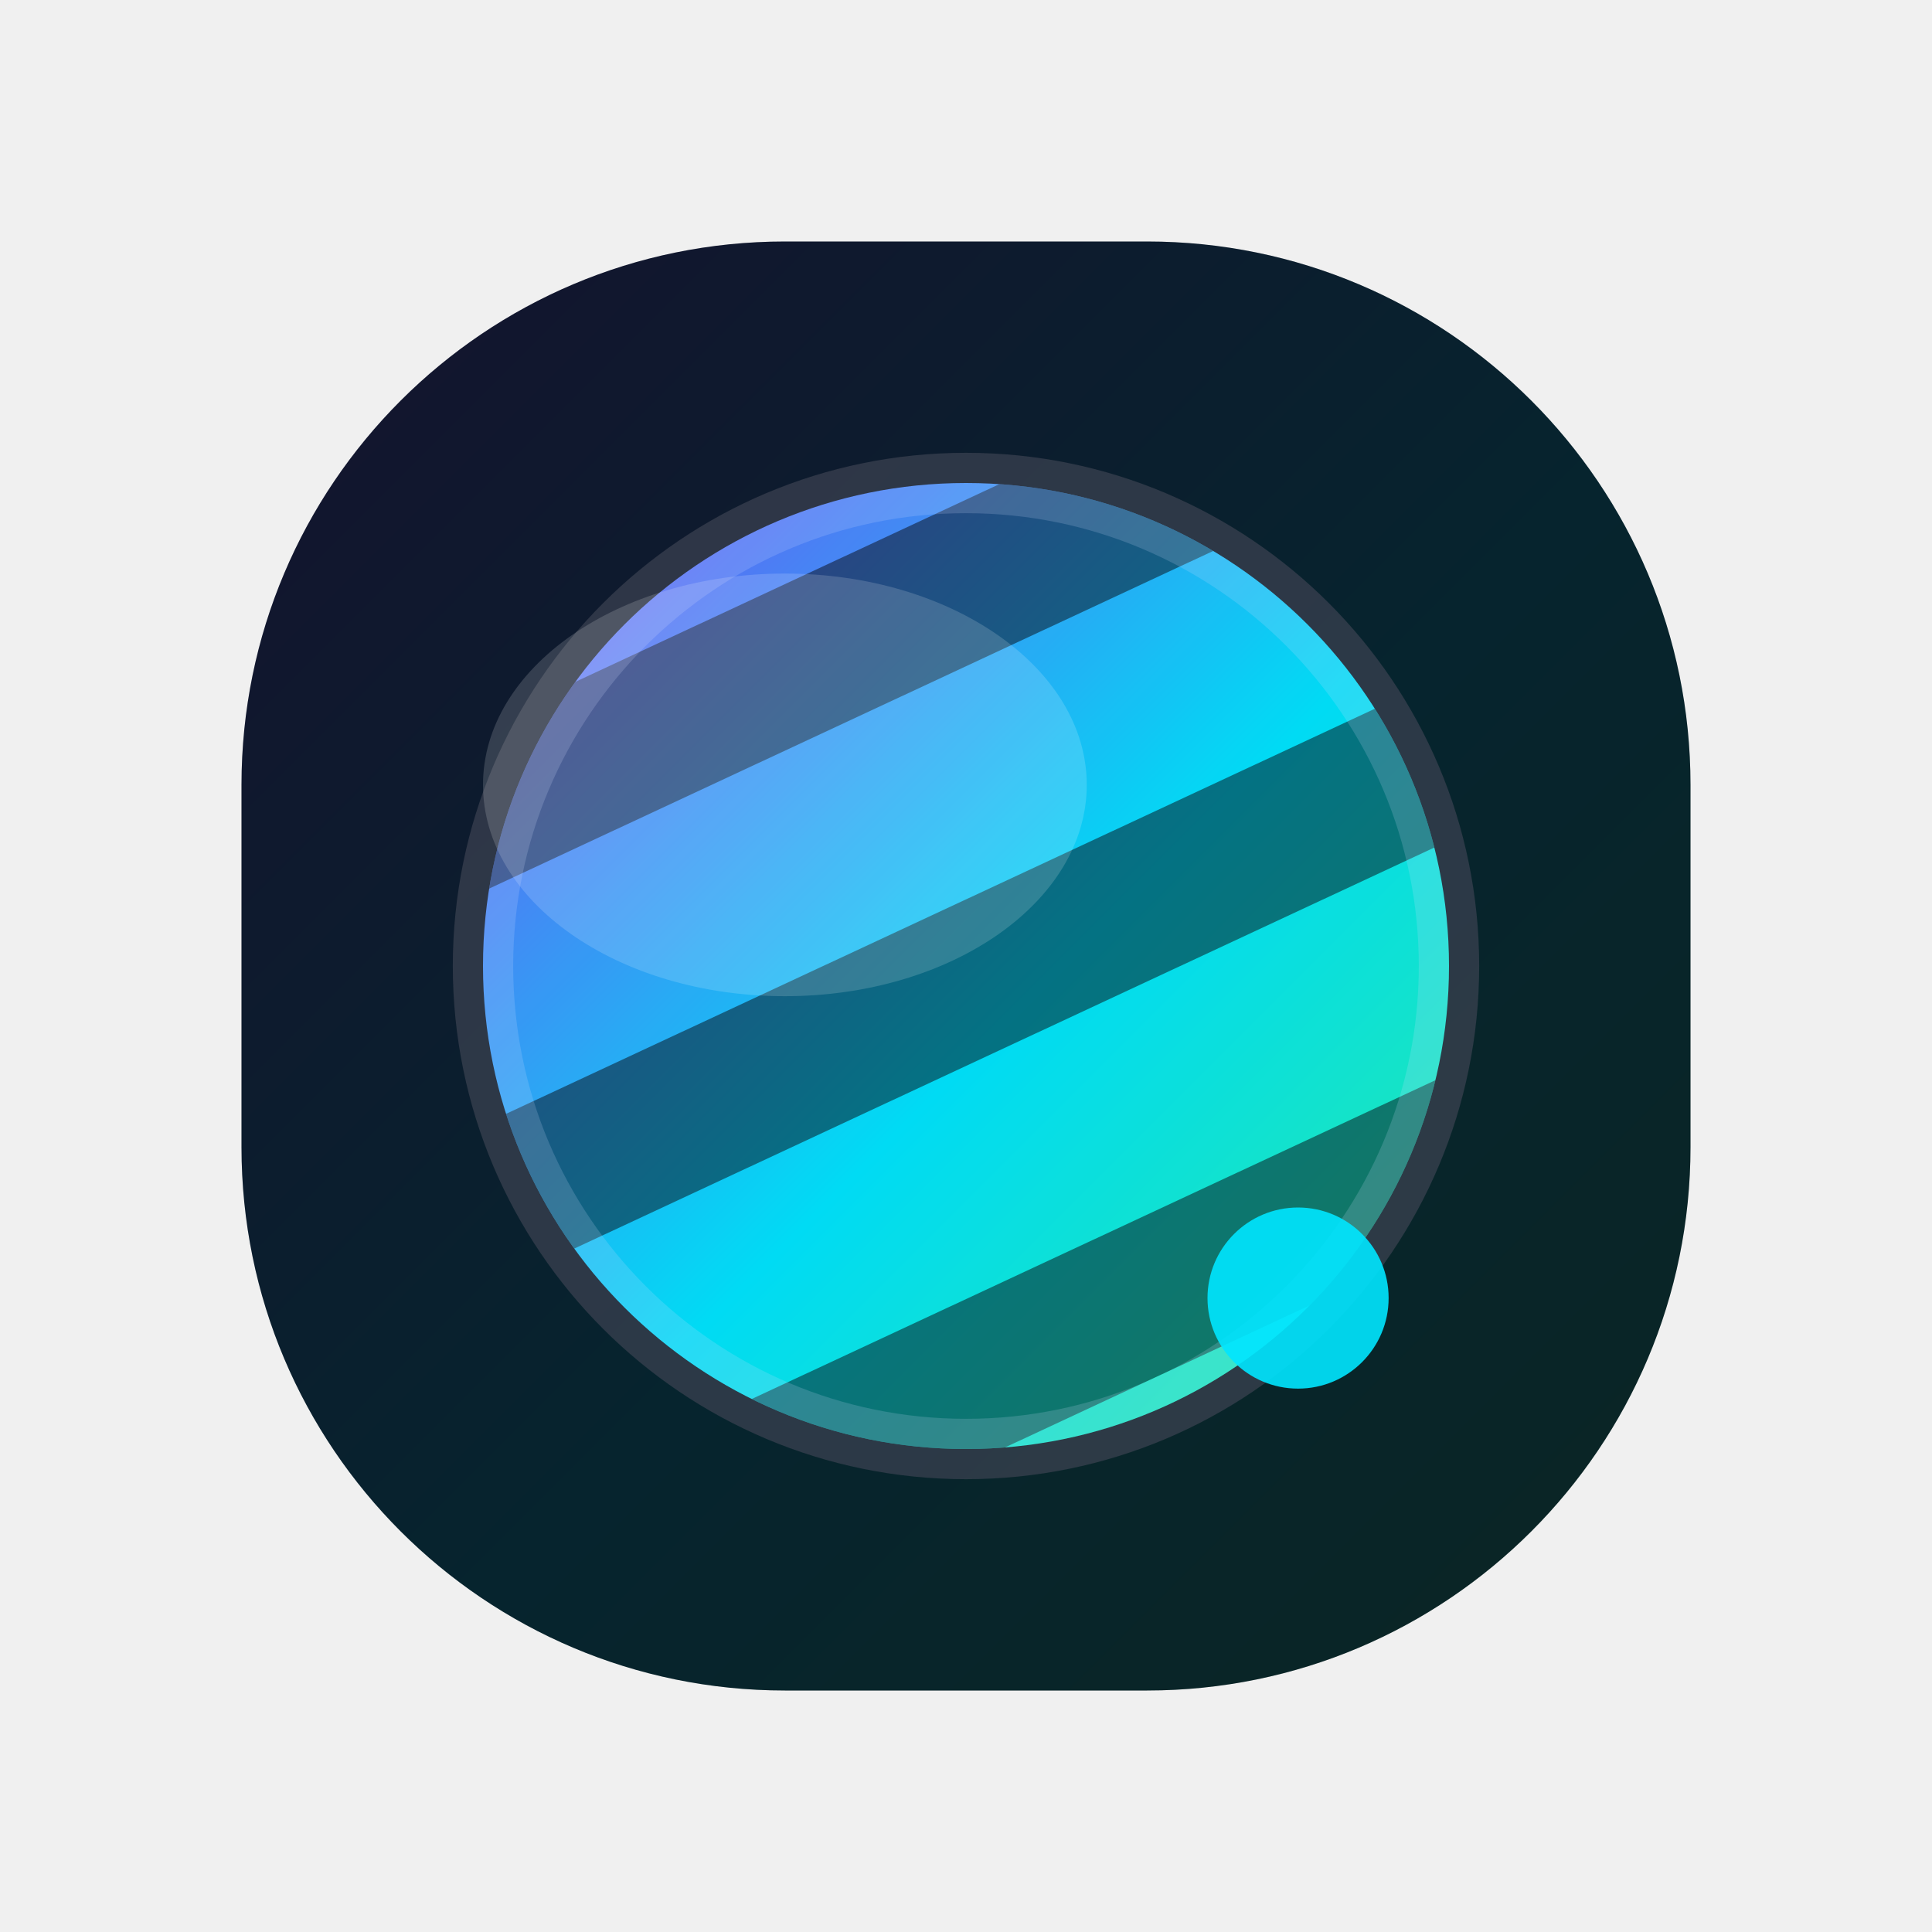
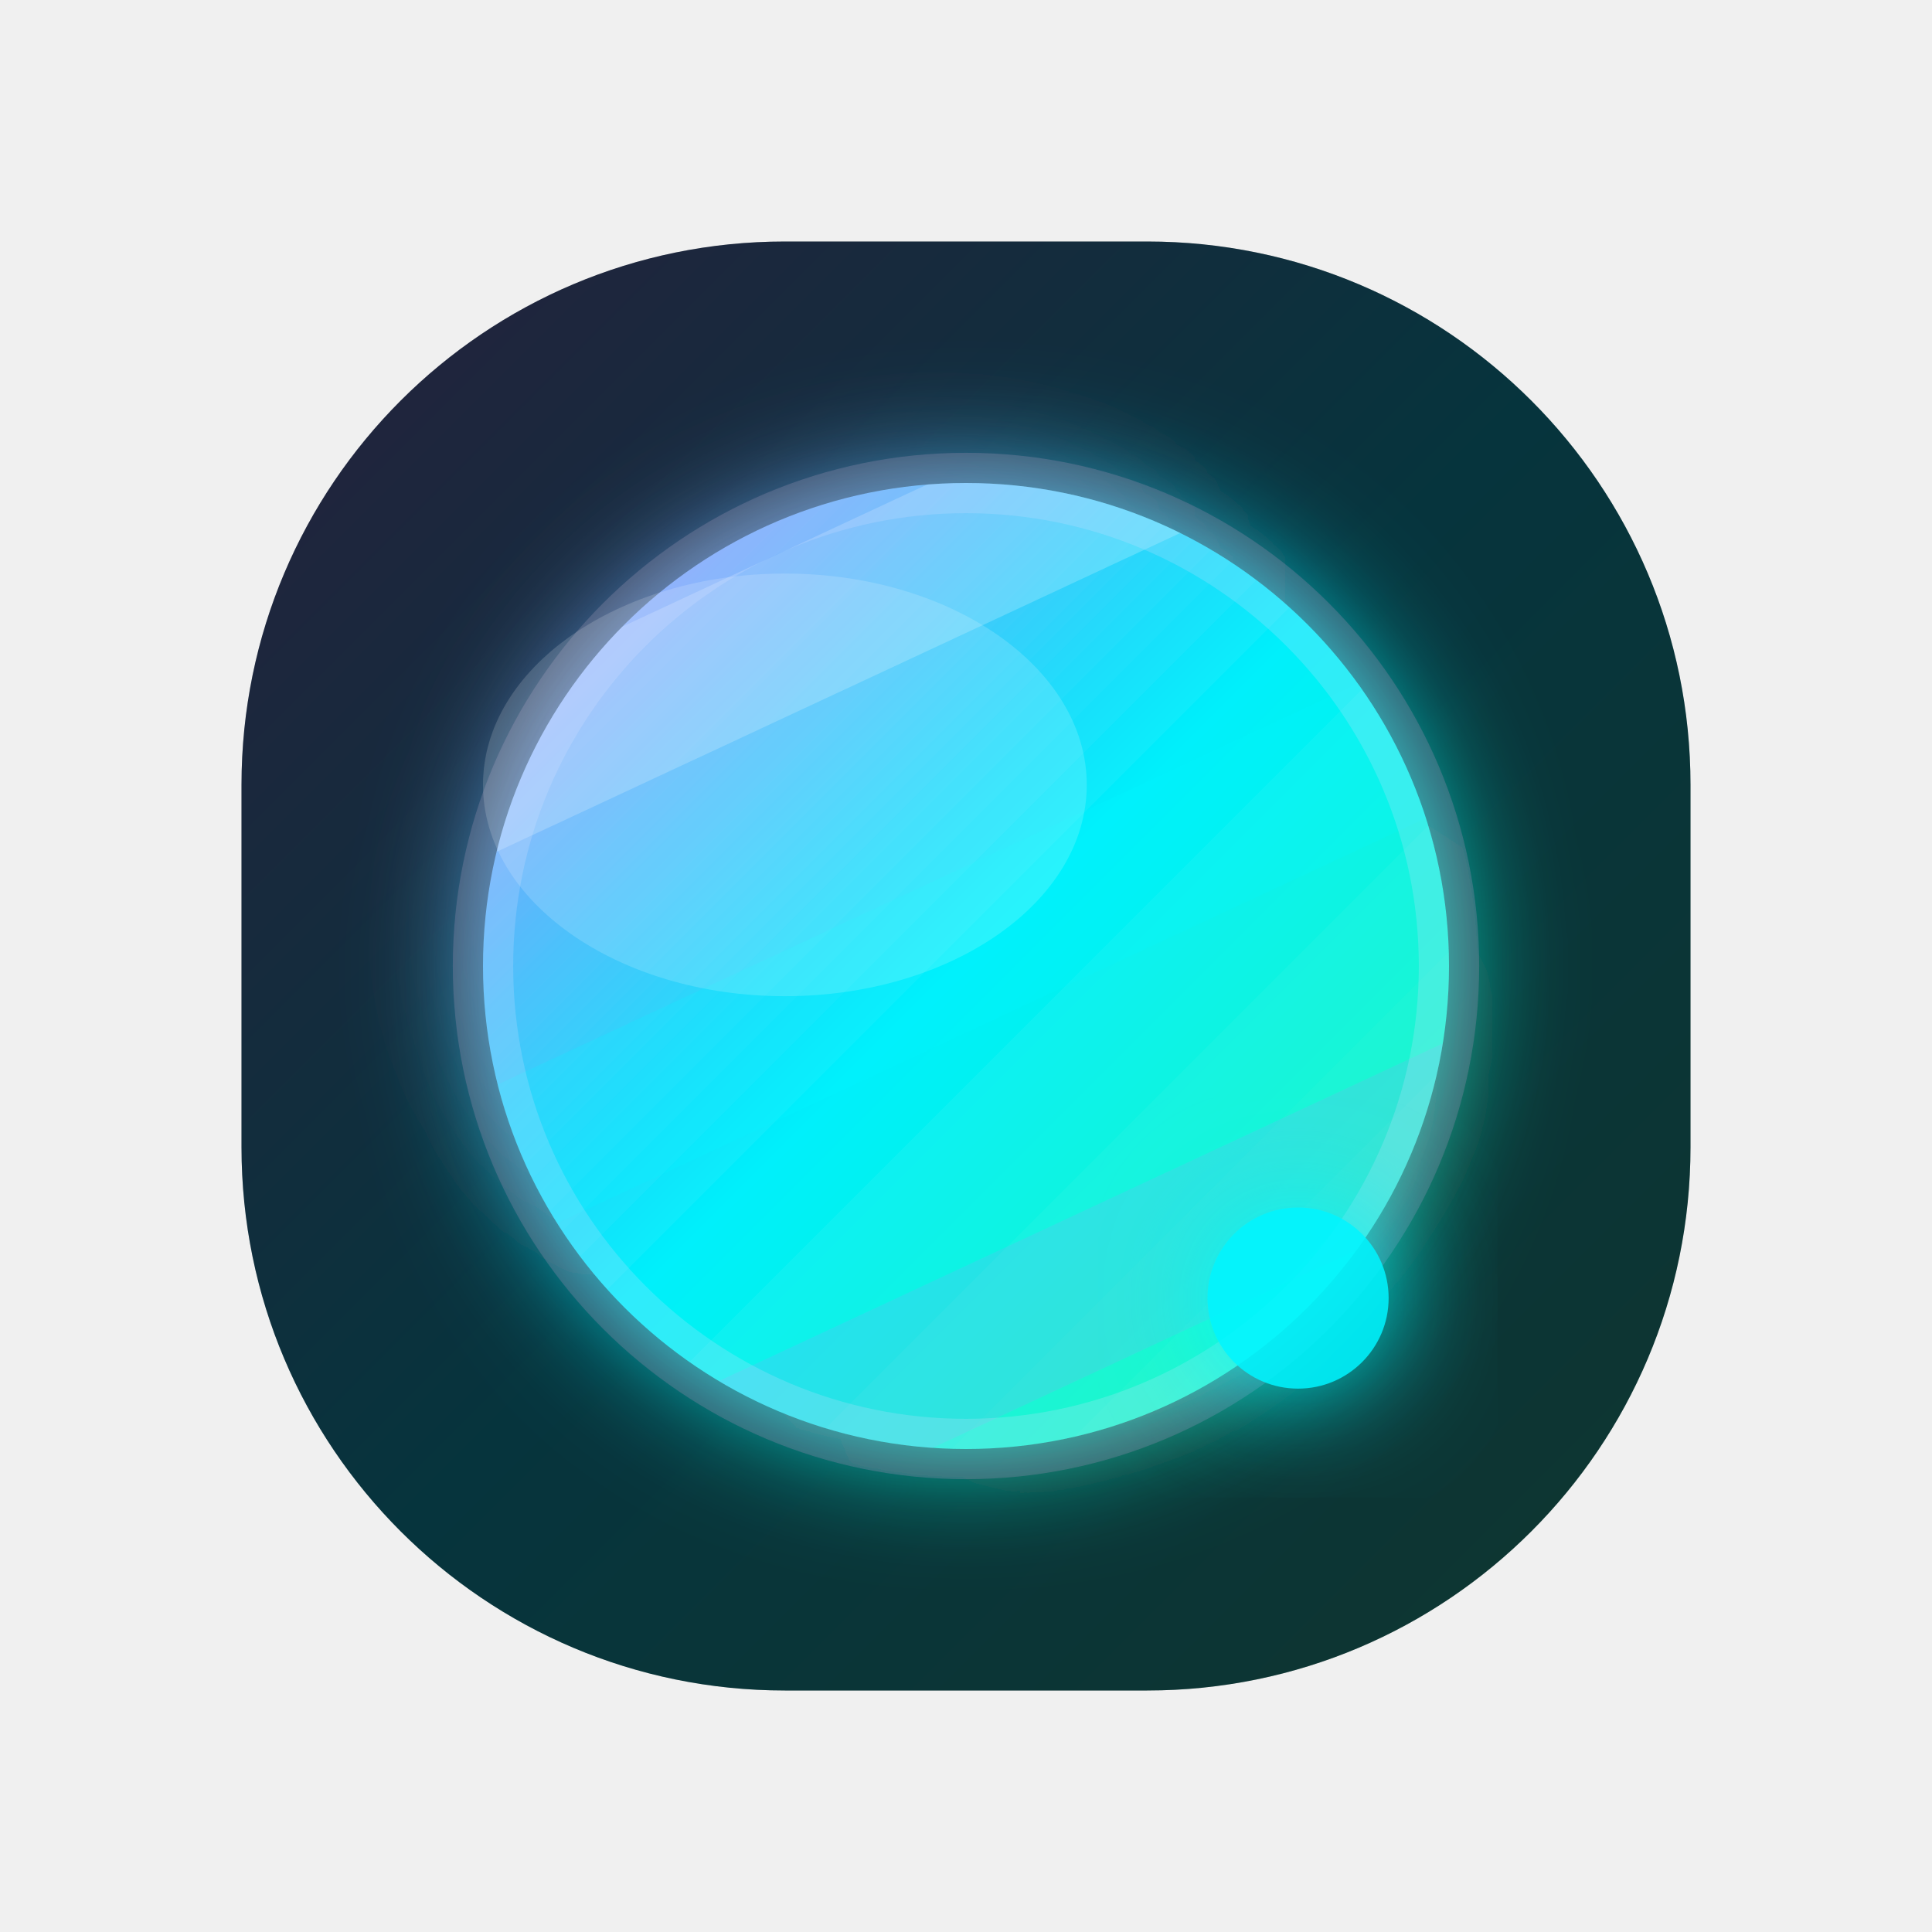
<svg xmlns="http://www.w3.org/2000/svg" width="64" height="64" viewBox="0 0 64 64" role="img" aria-label="糖果的博客 favicon">
  <defs>
    <linearGradient id="neon" x1="0" y1="0" x2="1" y2="1">
-       <stop offset="0" stop-color="#7C4DFF" />
-       <stop offset="0.55" stop-color="#00E5FF" />
-       <stop offset="1" stop-color="#29F5A6" />
+       <stop offset="0" stop-color="#B388FF" />
+       <stop offset="0.50" stop-color="#00F5FF" />
+       <stop offset="1" stop-color="#35FFB3" />
    </linearGradient>
+     <filter id="glow" x="-60%" y="-60%" width="220%" height="220%">
+       <feGaussianBlur stdDeviation="2" result="b" />
+       <feMerge>
+         <feMergeNode in="b" />
+         <feMergeNode in="SourceGraphic" />
+       </feMerge>
+     </filter>
    <clipPath id="candyClip">
      <circle cx="32" cy="32" r="16" />
    </clipPath>
  </defs>
  <rect x="8" y="8" width="48" height="48" rx="18" fill="#070A12" />
-   <rect x="8" y="8" width="48" height="48" rx="18" fill="url(#neon)" opacity="0.12" />
-   <circle cx="32" cy="32" r="17" fill="#070A12" opacity="0.55" />
-   <circle cx="32" cy="32" r="16" fill="url(#neon)" opacity="0.95" />
-   <g clip-path="url(#candyClip)" opacity="0.50">
-     <rect x="-10" y="18" width="120" height="5" rx="2.5" fill="#070A12" transform="rotate(-25 32 32)" />
-     <rect x="-10" y="30" width="120" height="5" rx="2.5" fill="#070A12" transform="rotate(-25 32 32)" />
-     <rect x="-10" y="42" width="120" height="5" rx="2.5" fill="#070A12" transform="rotate(-25 32 32)" />
+   <rect x="8" y="8" width="48" height="48" rx="18" fill="url(#neon)" opacity="0.18" />
+   <circle cx="32" cy="32" r="17" fill="#0B1020" opacity="0.75" />
+   <circle cx="32" cy="32" r="16" fill="url(#neon)" opacity="0.98" filter="url(#glow)" />
+   <g clip-path="url(#candyClip)" opacity="0.92">
+     <rect x="-10" y="17" width="120" height="5" rx="2.5" fill="#FFFFFF" opacity="0.22" transform="rotate(-25 32 32)" />
+     <rect x="-10" y="29" width="120" height="5" rx="2.5" fill="#00F5FF" opacity="0.18" transform="rotate(-25 32 32)" />
+     <rect x="-10" y="41" width="120" height="5" rx="2.5" fill="#B388FF" opacity="0.16" transform="rotate(-25 32 32)" />
  </g>
-   <circle cx="32" cy="32" r="16" fill="none" stroke="#D7E1FF" stroke-opacity="0.18" stroke-width="2" />
+   <circle cx="32" cy="32" r="16" fill="none" stroke="#D7E1FF" stroke-opacity="0.22" stroke-width="2" />
  <ellipse cx="26" cy="26" rx="10" ry="7" fill="#FFFFFF" opacity="0.16" />
-   <circle cx="43" cy="43" r="3" fill="#00E5FF" opacity="0.9" />
+   <circle cx="43" cy="43" r="3" fill="#00F5FF" opacity="0.9" filter="url(#glow)" />
</svg>
